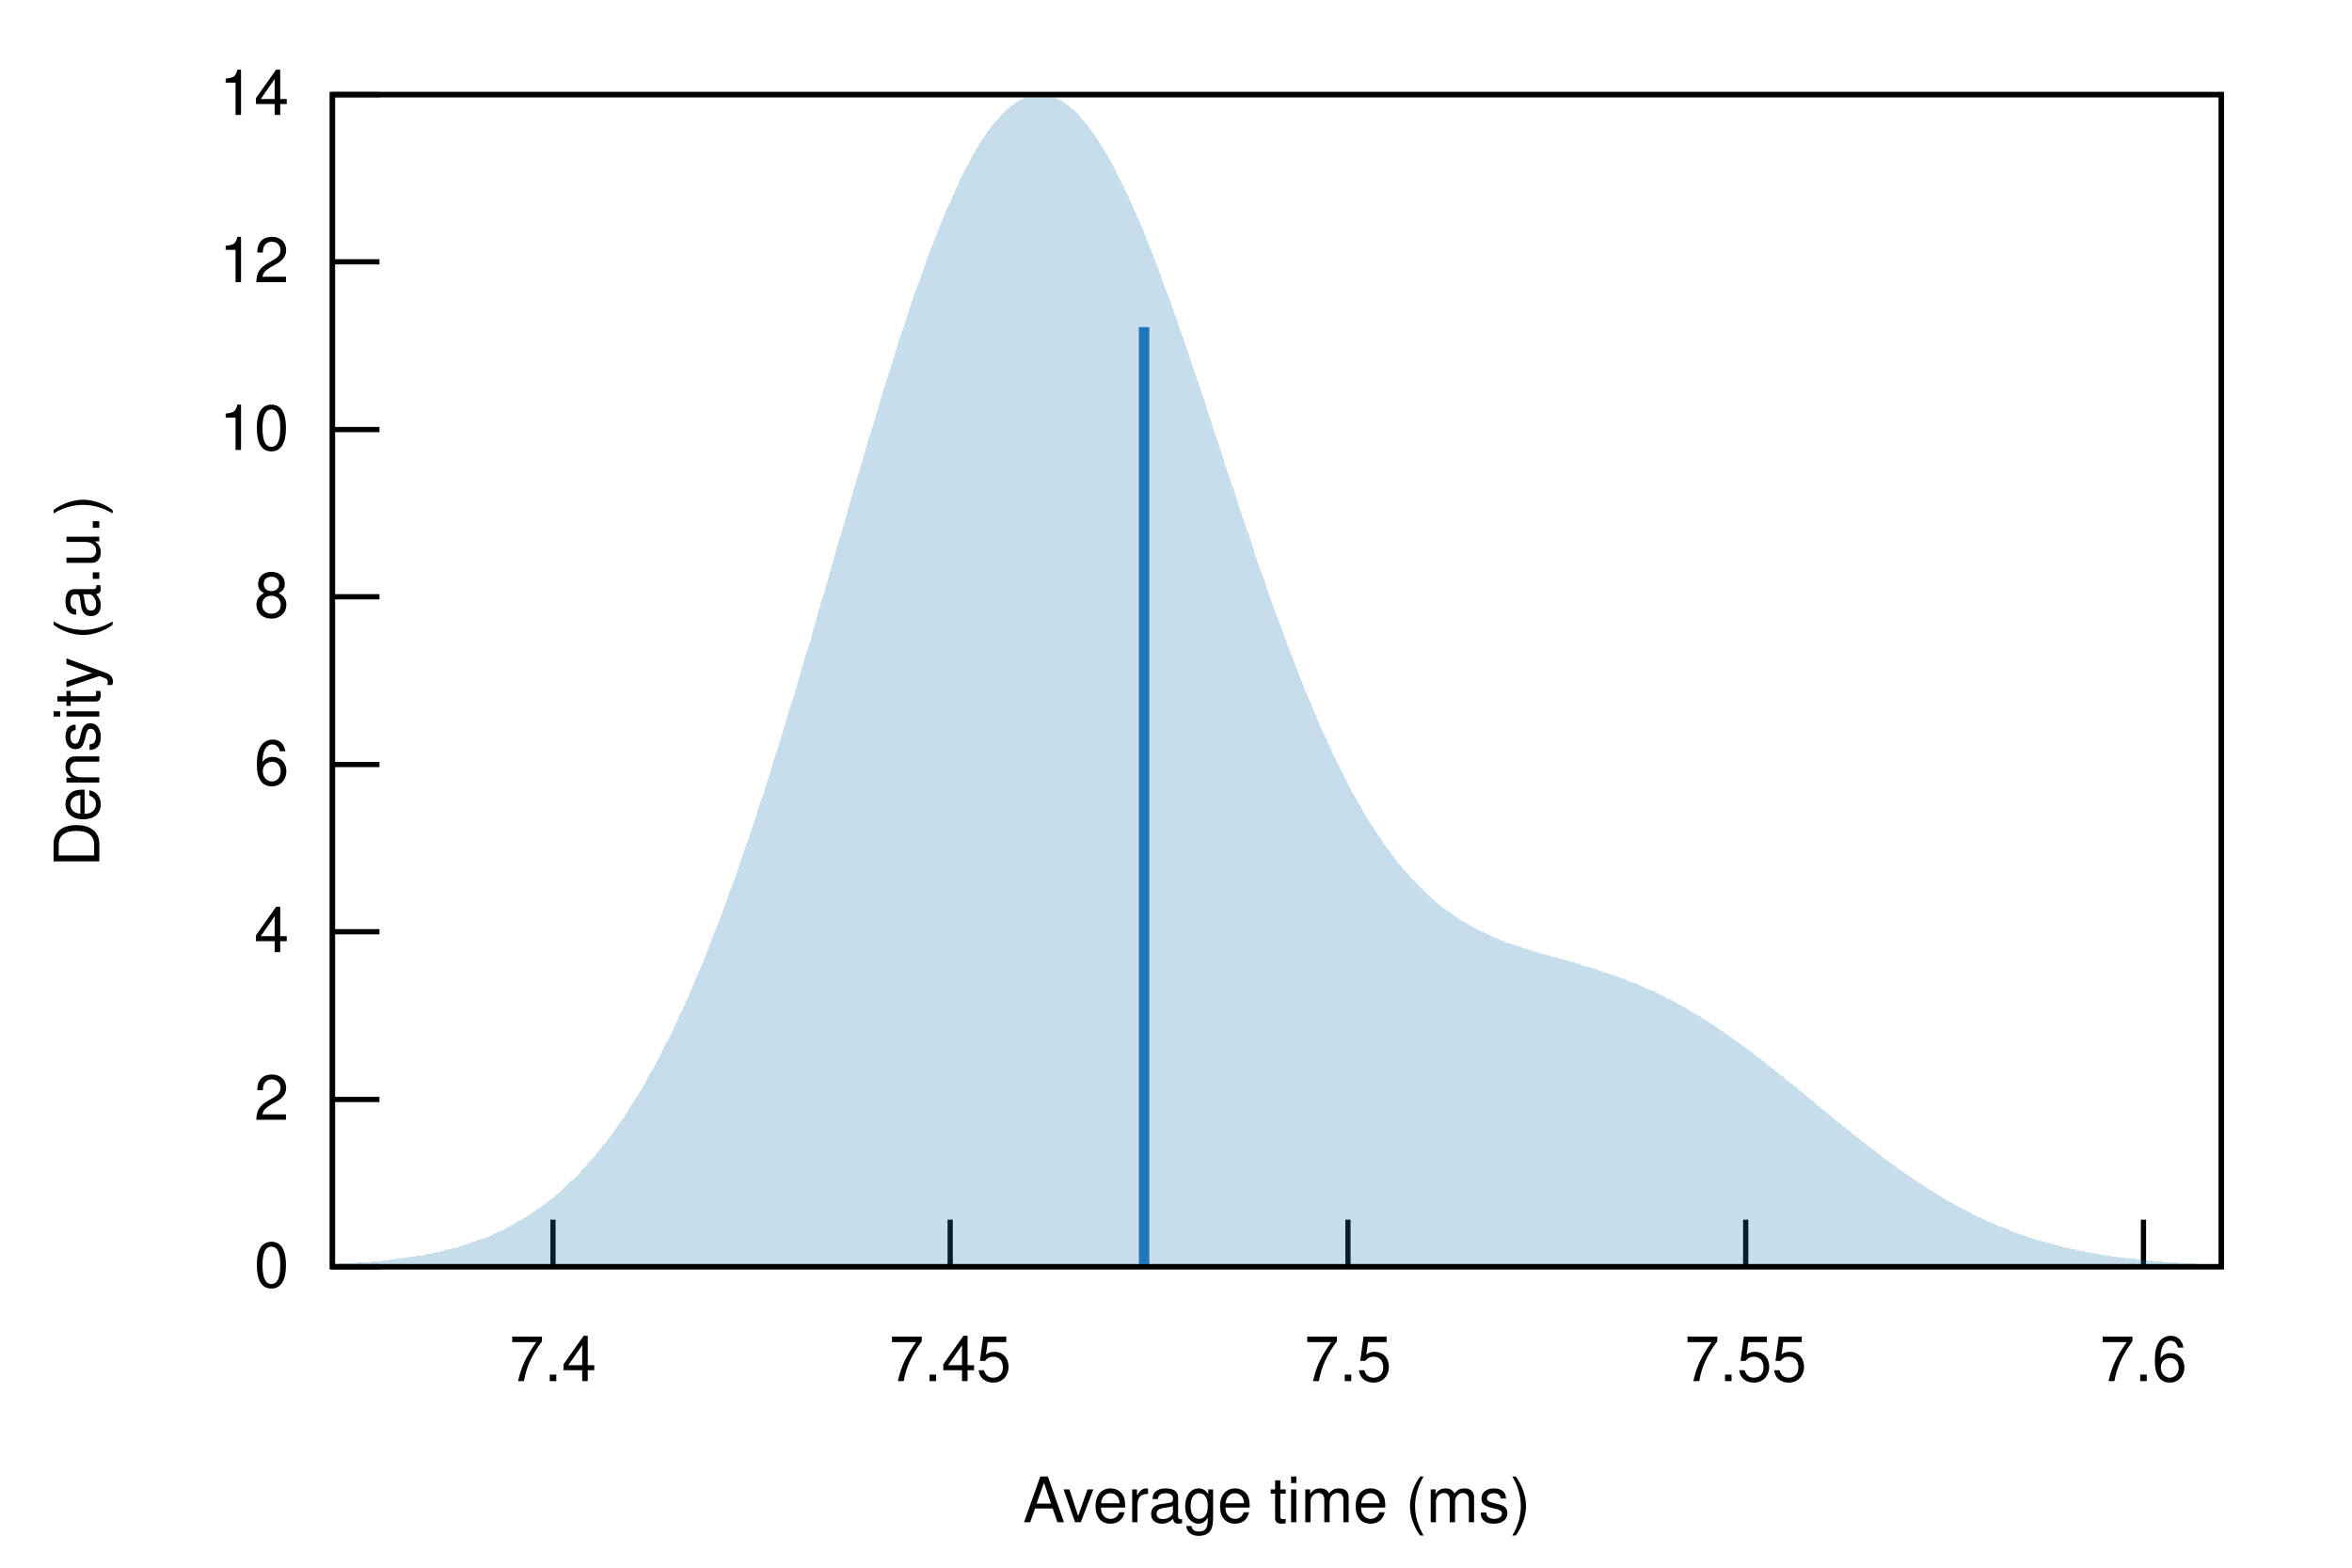
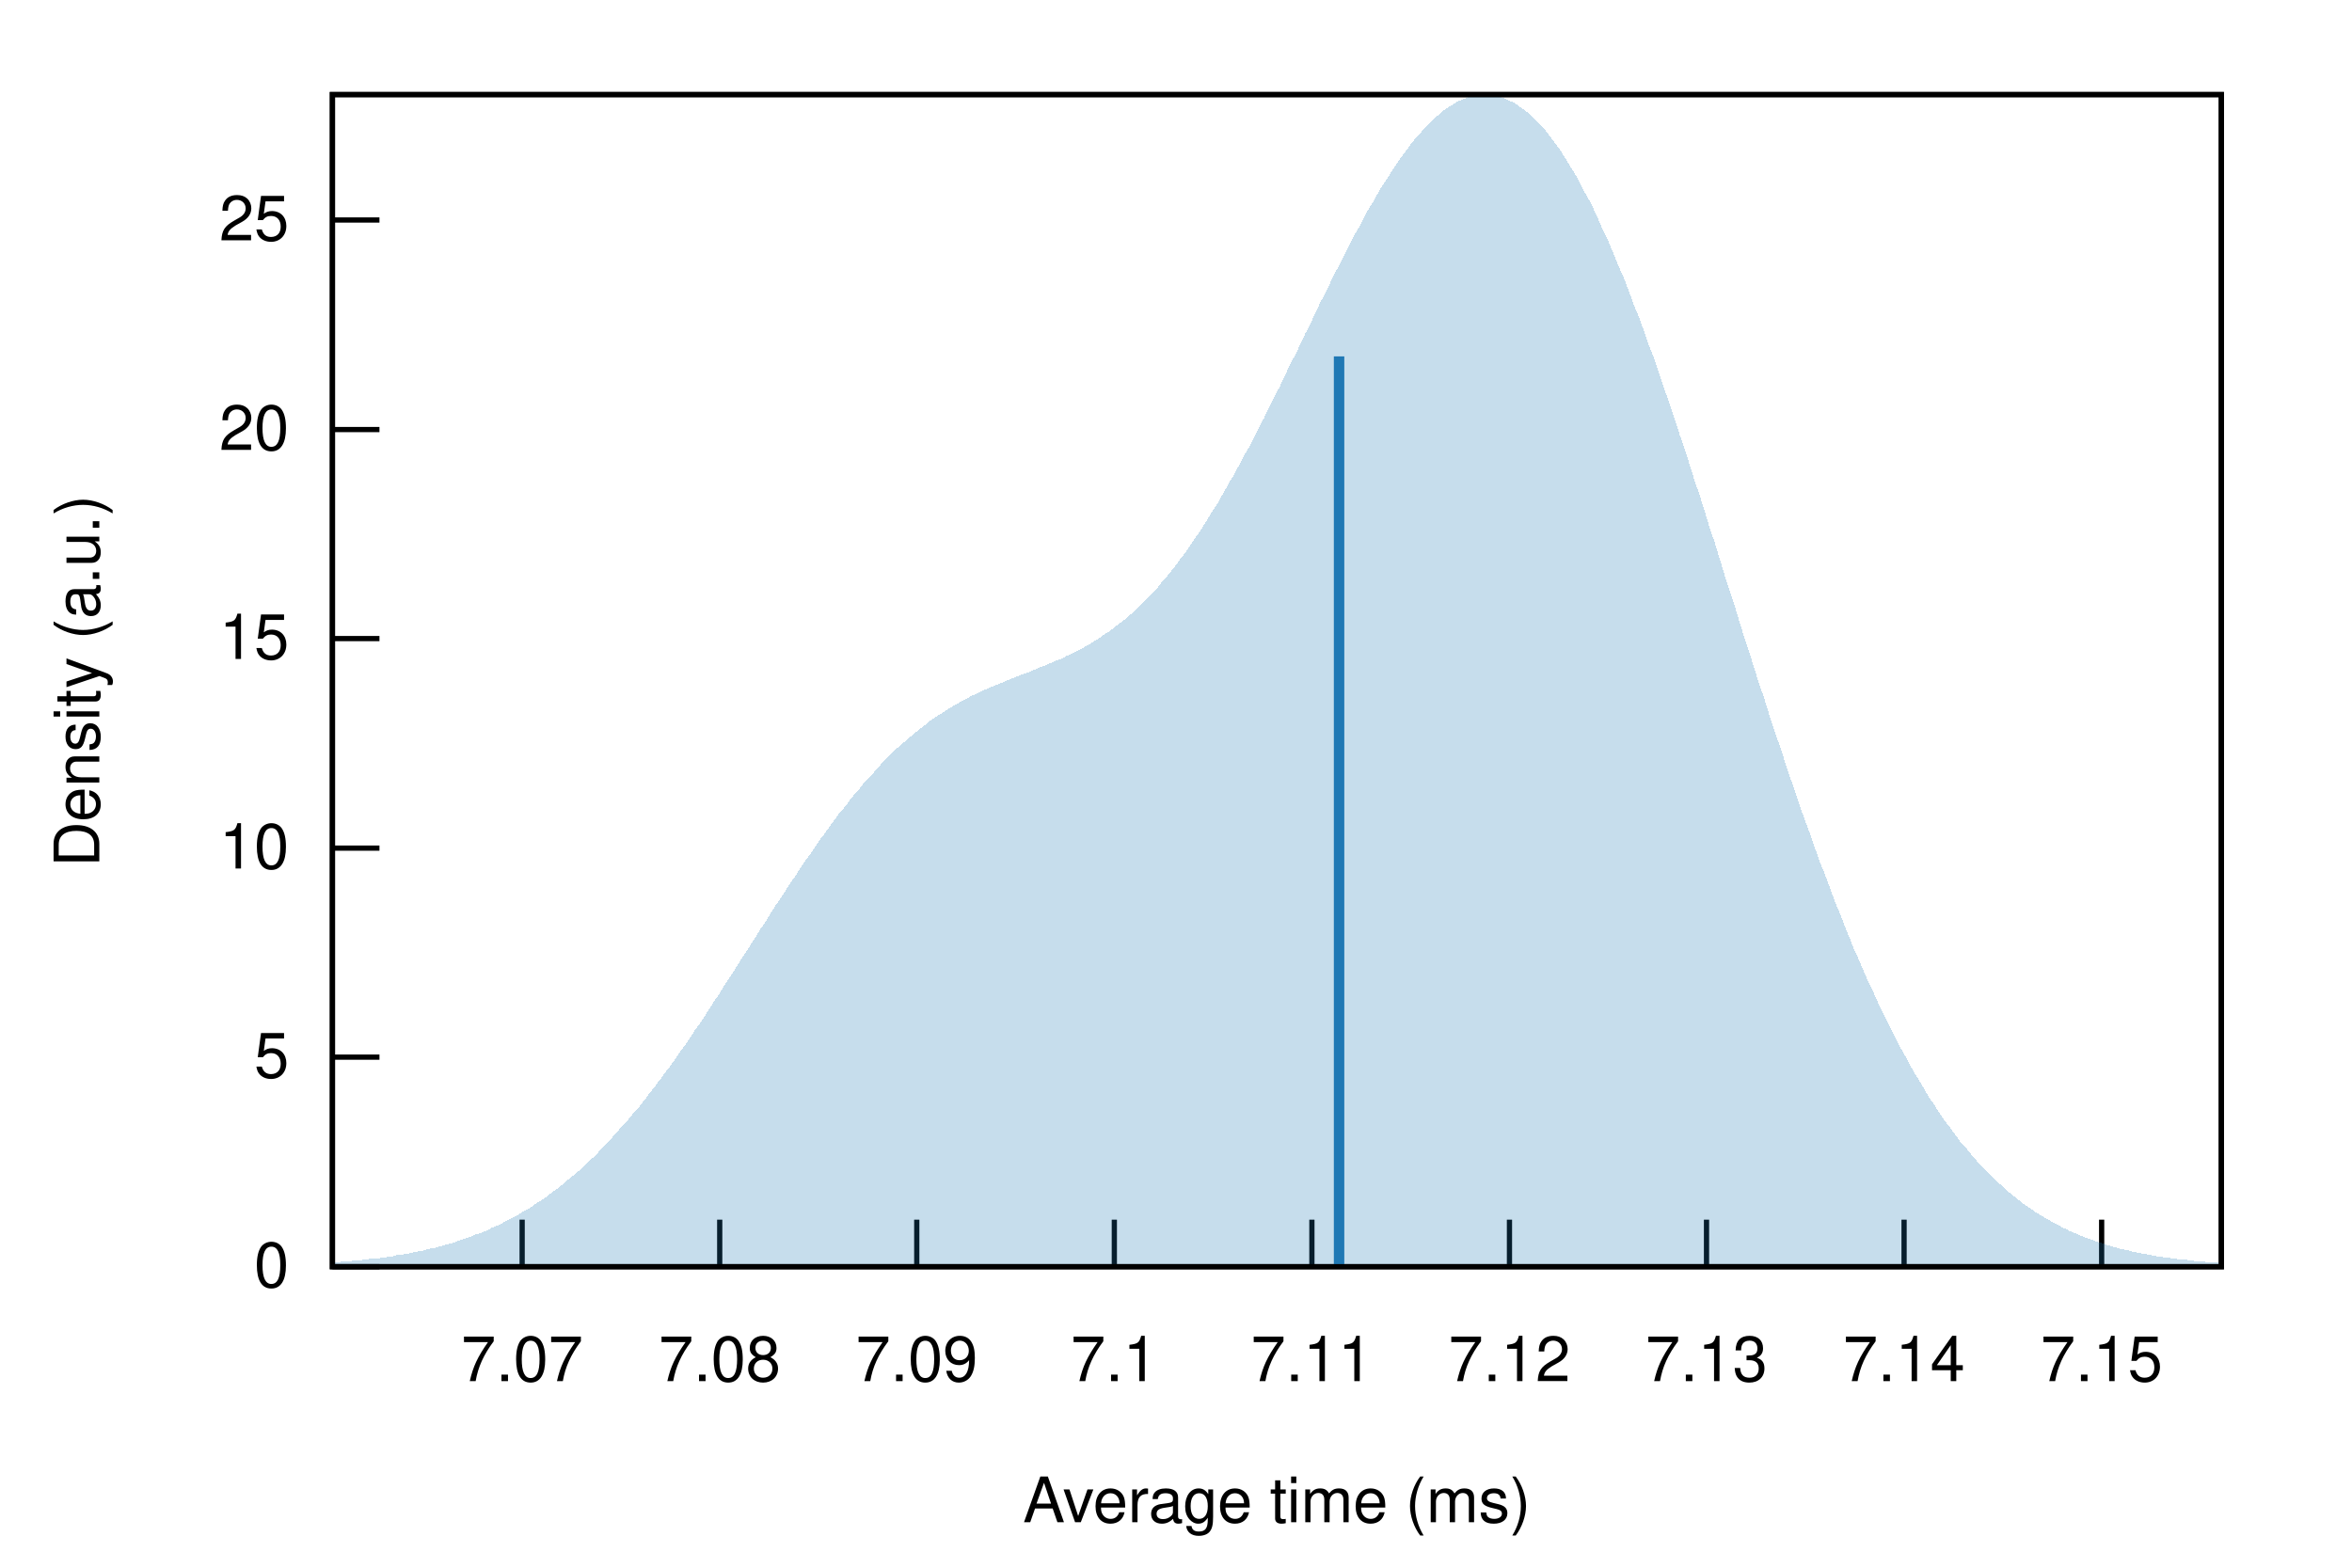
<svg xmlns="http://www.w3.org/2000/svg" xmlns:xlink="http://www.w3.org/1999/xlink" viewBox="0 0 450 300">
  <g id="gnuplot_canvas">
    <rect x="0" y="0" width="450" height="300" fill="none" />
    <defs>
      <circle id="gpDot" r="0.5" stroke-width="0.5" stroke="currentColor" />
      <path id="gpPt0" stroke-width="0.222" stroke="currentColor" d="M-1,0 h2 M0,-1 v2" />
      <path id="gpPt1" stroke-width="0.222" stroke="currentColor" d="M-1,-1 L1,1 M1,-1 L-1,1" />
      <path id="gpPt2" stroke-width="0.222" stroke="currentColor" d="M-1,0 L1,0 M0,-1 L0,1 M-1,-1 L1,1 M-1,1 L1,-1" />
      <rect id="gpPt3" stroke-width="0.222" stroke="currentColor" x="-1" y="-1" width="2" height="2" />
      <rect id="gpPt4" stroke-width="0.222" stroke="currentColor" fill="currentColor" x="-1" y="-1" width="2" height="2" />
      <circle id="gpPt5" stroke-width="0.222" stroke="currentColor" cx="0" cy="0" r="1" />
      <use xlink:href="#gpPt5" id="gpPt6" fill="currentColor" stroke="none" />
      <path id="gpPt7" stroke-width="0.222" stroke="currentColor" d="M0,-1.33 L-1.33,0.67 L1.33,0.67 z" />
      <use xlink:href="#gpPt7" id="gpPt8" fill="currentColor" stroke="none" />
      <use xlink:href="#gpPt7" id="gpPt9" stroke="currentColor" transform="rotate(180)" />
      <use xlink:href="#gpPt9" id="gpPt10" fill="currentColor" stroke="none" />
      <use xlink:href="#gpPt3" id="gpPt11" stroke="currentColor" transform="rotate(45)" />
      <use xlink:href="#gpPt11" id="gpPt12" fill="currentColor" stroke="none" />
      <path id="gpPt13" stroke-width="0.222" stroke="currentColor" d="M0,1.330 L1.265,0.411 L0.782,-1.067 L-0.782,-1.076 L-1.265,0.411 z" />
      <use xlink:href="#gpPt13" id="gpPt14" fill="currentColor" stroke="none" />
      <filter id="textbox" filterUnits="objectBoundingBox" x="0" y="0" height="1" width="1">
        <feFlood flood-color="white" flood-opacity="1" result="bgnd" />
        <feComposite in="SourceGraphic" in2="bgnd" operator="atop" />
      </filter>
      <filter id="greybox" filterUnits="objectBoundingBox" x="0" y="0" height="1" width="1">
        <feFlood flood-color="lightgrey" flood-opacity="1" result="grey" />
        <feComposite in="SourceGraphic" in2="grey" operator="atop" />
      </filter>
    </defs>
    <g fill="none" color="white" stroke="currentColor" stroke-width="1.00" stroke-linecap="butt" stroke-linejoin="miter">
</g>
    <g fill="none" color="black" stroke="currentColor" stroke-width="1.00" stroke-linecap="butt" stroke-linejoin="miter">
      <path stroke="black" d="M63.6,242.4 L72.6,242.4  " />
      <g transform="translate(55.3,246.3)" stroke="none" fill="black" font-family="Helvetica" font-size="12.00" text-anchor="end">
        <text>
          <tspan font-family="Helvetica"> 0</tspan>
        </text>
      </g>
    </g>
    <g fill="none" color="black" stroke="currentColor" stroke-width="1.00" stroke-linecap="butt" stroke-linejoin="miter">
-       <path stroke="black" d="M63.6,210.4 L72.6,210.4  " />
-       <g transform="translate(55.3,214.3)" stroke="none" fill="black" font-family="Helvetica" font-size="12.00" text-anchor="end">
+       <path stroke="black" d="M63.6,202.3 L72.6,202.3  " />
+       <g transform="translate(55.3,206.2)" stroke="none" fill="black" font-family="Helvetica" font-size="12.00" text-anchor="end">
        <text>
-           <tspan font-family="Helvetica"> 2</tspan>
+           <tspan font-family="Helvetica"> 5</tspan>
        </text>
      </g>
    </g>
    <g fill="none" color="black" stroke="currentColor" stroke-width="1.00" stroke-linecap="butt" stroke-linejoin="miter">
-       <path stroke="black" d="M63.6,178.3 L72.6,178.3  " />
-       <g transform="translate(55.3,182.2)" stroke="none" fill="black" font-family="Helvetica" font-size="12.00" text-anchor="end">
+       <path stroke="black" d="M63.6,162.3 L72.6,162.3  " />
+       <g transform="translate(55.3,166.2)" stroke="none" fill="black" font-family="Helvetica" font-size="12.00" text-anchor="end">
        <text>
-           <tspan font-family="Helvetica"> 4</tspan>
+           <tspan font-family="Helvetica"> 10</tspan>
        </text>
      </g>
    </g>
    <g fill="none" color="black" stroke="currentColor" stroke-width="1.00" stroke-linecap="butt" stroke-linejoin="miter">
-       <path stroke="black" d="M63.6,146.3 L72.6,146.3  " />
-       <g transform="translate(55.3,150.2)" stroke="none" fill="black" font-family="Helvetica" font-size="12.00" text-anchor="end">
+       <path stroke="black" d="M63.6,122.2 L72.6,122.2  " />
+       <g transform="translate(55.3,126.1)" stroke="none" fill="black" font-family="Helvetica" font-size="12.00" text-anchor="end">
        <text>
-           <tspan font-family="Helvetica"> 6</tspan>
-         </text>
-       </g>
-     </g>
-     <g fill="none" color="black" stroke="currentColor" stroke-width="1.00" stroke-linecap="butt" stroke-linejoin="miter">
-       <path stroke="black" d="M63.6,114.2 L72.6,114.2  " />
-       <g transform="translate(55.3,118.1)" stroke="none" fill="black" font-family="Helvetica" font-size="12.00" text-anchor="end">
-         <text>
-           <tspan font-family="Helvetica"> 8</tspan>
+           <tspan font-family="Helvetica"> 15</tspan>
        </text>
      </g>
    </g>
    <g fill="none" color="black" stroke="currentColor" stroke-width="1.00" stroke-linecap="butt" stroke-linejoin="miter">
      <path stroke="black" d="M63.6,82.2 L72.6,82.2  " />
      <g transform="translate(55.3,86.1)" stroke="none" fill="black" font-family="Helvetica" font-size="12.00" text-anchor="end">
        <text>
-           <tspan font-family="Helvetica"> 10</tspan>
+           <tspan font-family="Helvetica"> 20</tspan>
        </text>
      </g>
    </g>
    <g fill="none" color="black" stroke="currentColor" stroke-width="1.00" stroke-linecap="butt" stroke-linejoin="miter">
-       <path stroke="black" d="M63.6,50.1 L72.6,50.1  " />
-       <g transform="translate(55.3,54.0)" stroke="none" fill="black" font-family="Helvetica" font-size="12.00" text-anchor="end">
+       <path stroke="black" d="M63.6,42.1 L72.6,42.1  " />
+       <g transform="translate(55.3,46.0)" stroke="none" fill="black" font-family="Helvetica" font-size="12.00" text-anchor="end">
        <text>
-           <tspan font-family="Helvetica"> 12</tspan>
+           <tspan font-family="Helvetica"> 25</tspan>
        </text>
      </g>
    </g>
    <g fill="none" color="black" stroke="currentColor" stroke-width="1.00" stroke-linecap="butt" stroke-linejoin="miter">
-       <path stroke="black" d="M63.6,18.1 L72.6,18.1  " />
-       <g transform="translate(55.3,22.0)" stroke="none" fill="black" font-family="Helvetica" font-size="12.00" text-anchor="end">
+       <path stroke="black" d="M99.9,242.4 L99.9,233.4  " />
+       <g transform="translate(99.9,264.3)" stroke="none" fill="black" font-family="Helvetica" font-size="12.00" text-anchor="middle">
        <text>
-           <tspan font-family="Helvetica"> 14</tspan>
+           <tspan font-family="Helvetica"> 7.07</tspan>
        </text>
      </g>
    </g>
    <g fill="none" color="black" stroke="currentColor" stroke-width="1.00" stroke-linecap="butt" stroke-linejoin="miter">
-       <path stroke="black" d="M105.8,242.4 L105.8,233.4  " />
-       <g transform="translate(105.8,264.3)" stroke="none" fill="black" font-family="Helvetica" font-size="12.00" text-anchor="middle">
+       <path stroke="black" d="M137.7,242.4 L137.7,233.4  " />
+       <g transform="translate(137.7,264.3)" stroke="none" fill="black" font-family="Helvetica" font-size="12.00" text-anchor="middle">
        <text>
-           <tspan font-family="Helvetica"> 7.4</tspan>
+           <tspan font-family="Helvetica"> 7.08</tspan>
        </text>
      </g>
    </g>
    <g fill="none" color="black" stroke="currentColor" stroke-width="1.00" stroke-linecap="butt" stroke-linejoin="miter">
-       <path stroke="black" d="M181.8,242.4 L181.8,233.4  " />
-       <g transform="translate(181.8,264.3)" stroke="none" fill="black" font-family="Helvetica" font-size="12.00" text-anchor="middle">
+       <path stroke="black" d="M175.4,242.4 L175.4,233.4  " />
+       <g transform="translate(175.4,264.3)" stroke="none" fill="black" font-family="Helvetica" font-size="12.00" text-anchor="middle">
        <text>
-           <tspan font-family="Helvetica"> 7.45</tspan>
+           <tspan font-family="Helvetica"> 7.09</tspan>
        </text>
      </g>
    </g>
    <g fill="none" color="black" stroke="currentColor" stroke-width="1.00" stroke-linecap="butt" stroke-linejoin="miter">
-       <path stroke="black" d="M257.9,242.4 L257.9,233.4  " />
-       <g transform="translate(257.9,264.3)" stroke="none" fill="black" font-family="Helvetica" font-size="12.00" text-anchor="middle">
+       <path stroke="black" d="M213.2,242.4 L213.2,233.4  " />
+       <g transform="translate(213.2,264.3)" stroke="none" fill="black" font-family="Helvetica" font-size="12.00" text-anchor="middle">
        <text>
-           <tspan font-family="Helvetica"> 7.5</tspan>
+           <tspan font-family="Helvetica"> 7.1</tspan>
        </text>
      </g>
    </g>
    <g fill="none" color="black" stroke="currentColor" stroke-width="1.00" stroke-linecap="butt" stroke-linejoin="miter">
-       <path stroke="black" d="M334.0,242.4 L334.0,233.4  " />
-       <g transform="translate(334.0,264.3)" stroke="none" fill="black" font-family="Helvetica" font-size="12.00" text-anchor="middle">
+       <path stroke="black" d="M251.0,242.4 L251.0,233.4  " />
+       <g transform="translate(251.0,264.3)" stroke="none" fill="black" font-family="Helvetica" font-size="12.00" text-anchor="middle">
        <text>
-           <tspan font-family="Helvetica"> 7.55</tspan>
+           <tspan font-family="Helvetica"> 7.11</tspan>
        </text>
      </g>
    </g>
    <g fill="none" color="black" stroke="currentColor" stroke-width="1.00" stroke-linecap="butt" stroke-linejoin="miter">
-       <path stroke="black" d="M410.1,242.4 L410.1,233.4  " />
-       <g transform="translate(410.1,264.3)" stroke="none" fill="black" font-family="Helvetica" font-size="12.00" text-anchor="middle">
+       <path stroke="black" d="M288.8,242.4 L288.8,233.4  " />
+       <g transform="translate(288.8,264.3)" stroke="none" fill="black" font-family="Helvetica" font-size="12.00" text-anchor="middle">
        <text>
-           <tspan font-family="Helvetica"> 7.6</tspan>
+           <tspan font-family="Helvetica"> 7.12</tspan>
+         </text>
+       </g>
+     </g>
+     <g fill="none" color="black" stroke="currentColor" stroke-width="1.00" stroke-linecap="butt" stroke-linejoin="miter">
+       <path stroke="black" d="M326.5,242.4 L326.5,233.4  " />
+       <g transform="translate(326.5,264.3)" stroke="none" fill="black" font-family="Helvetica" font-size="12.00" text-anchor="middle">
+         <text>
+           <tspan font-family="Helvetica"> 7.13</tspan>
+         </text>
+       </g>
+     </g>
+     <g fill="none" color="black" stroke="currentColor" stroke-width="1.00" stroke-linecap="butt" stroke-linejoin="miter">
+       <path stroke="black" d="M364.3,242.4 L364.3,233.4  " />
+       <g transform="translate(364.3,264.3)" stroke="none" fill="black" font-family="Helvetica" font-size="12.00" text-anchor="middle">
+         <text>
+           <tspan font-family="Helvetica"> 7.14</tspan>
+         </text>
+       </g>
+     </g>
+     <g fill="none" color="black" stroke="currentColor" stroke-width="1.00" stroke-linecap="butt" stroke-linejoin="miter">
+       <path stroke="black" d="M402.1,242.4 L402.1,233.4  " />
+       <g transform="translate(402.1,264.3)" stroke="none" fill="black" font-family="Helvetica" font-size="12.00" text-anchor="middle">
+         <text>
+           <tspan font-family="Helvetica"> 7.15</tspan>
        </text>
      </g>
    </g>
    <g fill="none" color="black" stroke="currentColor" stroke-width="1.00" stroke-linecap="butt" stroke-linejoin="miter">
</g>
    <g fill="none" color="black" stroke="currentColor" stroke-width="1.00" stroke-linecap="butt" stroke-linejoin="miter">
      <path stroke="black" d="M63.6,18.1 L63.6,242.4 L425.0,242.4 L425.0,18.1 L63.6,18.1 Z  " />
    </g>
    <g fill="none" color="black" stroke="currentColor" stroke-width="1.00" stroke-linecap="butt" stroke-linejoin="miter">
      <g transform="translate(19.0,130.3) rotate(270)" stroke="none" fill="black" font-family="Helvetica" font-size="12.00" text-anchor="middle">
        <text>
          <tspan font-family="Helvetica">Density (a.u.)</tspan>
        </text>
      </g>
    </g>
    <g fill="none" color="black" stroke="currentColor" stroke-width="1.00" stroke-linecap="butt" stroke-linejoin="miter">
      <g transform="translate(244.3,291.3)" stroke="none" fill="black" font-family="Helvetica" font-size="12.00" text-anchor="middle">
        <text>
          <tspan font-family="Helvetica">Average time (ms)</tspan>
        </text>
      </g>
    </g>
    <g fill="none" color="black" stroke="currentColor" stroke-width="1.00" stroke-linecap="butt" stroke-linejoin="miter">
</g>
    <g id="gnuplot_plot_1">
      <g fill="none" color="black" stroke="currentColor" stroke-width="1.00" stroke-linecap="butt" stroke-linejoin="miter">
        <g stroke="none" shape-rendering="crispEdges">
-           <polygon fill="rgb( 31, 120, 180)" fill-opacity="0.25" points="63.6,241.9 64.3,241.9 65.0,241.8 65.8,241.8 66.5,241.8 67.2,241.7 67.9,241.7 68.7,241.6 69.4,241.6 70.1,241.5 70.8,241.5 71.6,241.4 72.3,241.3 73.0,241.3 73.7,241.2 74.5,241.1 75.2,241.0 75.9,240.9 76.6,240.8 77.4,240.7 78.1,240.6 78.8,240.5 79.5,240.4 80.3,240.3 81.0,240.2 81.7,240.0 82.4,239.9 83.2,239.7 83.9,239.6 84.6,239.4 85.3,239.2 86.1,239.0 86.8,238.9 87.5,238.7 88.2,238.4 88.9,238.2 89.7,238.0 90.4,237.7 91.1,237.5 91.8,237.2 92.6,237.0 93.3,236.7 94.0,236.4 94.7,236.0 95.5,235.7 96.2,235.4 96.9,235.0 97.6,234.6 98.4,234.2 99.1,233.8 99.8,233.4 100.5,233.0 101.3,232.5 102.0,232.0 102.7,231.5 103.4,231.0 104.2,230.5 104.9,229.9 105.6,229.4 106.3,228.8 107.1,228.1 107.8,227.5 108.5,226.8 109.2,226.1 110.0,225.4 110.7,224.7 111.4,223.9 112.1,223.1 112.8,222.3 113.6,221.5 114.3,220.6 115.0,219.7 115.7,218.8 116.5,217.9 117.2,216.9 117.9,215.9 118.6,214.8 119.4,213.8 120.1,212.7 120.8,211.5 121.5,210.4 122.3,209.2 123.0,208.0 123.7,206.7 124.4,205.4 125.2,204.1 125.9,202.7 126.6,201.4 127.3,199.9 128.1,198.5 128.8,197.0 129.5,195.5 130.2,193.9 131.0,192.3 131.7,190.7 132.4,189.1 133.1,187.4 133.9,185.6 134.6,183.9 135.3,182.1 136.0,180.3 136.7,178.4 137.5,176.5 138.2,174.6 138.9,172.7 139.6,170.7 140.4,168.7 141.1,166.6 141.8,164.6 142.5,162.4 143.3,160.3 144.0,158.2 144.7,156.0 145.4,153.8 146.2,151.5 146.9,149.3 147.6,147.0 148.3,144.7 149.1,142.3 149.8,140.0 150.5,137.6 151.2,135.2 152.0,132.8 152.7,130.4 153.4,128.0 154.1,125.5 154.9,123.1 155.6,120.6 156.3,118.1 157.0,115.6 157.8,113.1 158.5,110.6 159.2,108.1 159.9,105.6 160.6,103.1 161.4,100.6 162.1,98.1 162.8,95.6 163.5,93.1 164.3,90.6 165.0,88.2 165.7,85.7 166.4,83.3 167.2,80.9 167.9,78.5 168.6,76.1 169.3,73.7 170.1,71.4 170.8,69.1 171.5,66.8 172.2,64.5 173.0,62.3 173.7,60.1 174.4,58.0 175.1,55.9 175.9,53.8 176.6,51.8 177.3,49.8 178.0,47.8 178.8,46.0 179.5,44.1 180.2,42.3 180.9,40.6 181.7,38.9 182.4,37.3 183.1,35.7 183.8,34.2 184.5,32.7 185.3,31.3 186.0,30.0 186.7,28.7 187.4,27.5 188.2,26.4 188.9,25.3 189.6,24.4 190.3,23.4 191.1,22.6 191.8,21.8 192.5,21.1 193.2,20.5 194.0,19.9 194.7,19.4 195.4,19.0 196.1,18.7 196.9,18.4 197.6,18.2 198.3,18.1 199.0,18.1 199.8,18.1 200.5,18.3 201.2,18.5 201.9,18.7 202.7,19.1 203.4,19.5 204.1,20.0 204.8,20.6 205.6,21.2 206.3,21.9 207.0,22.7 207.7,23.6 208.4,24.5 209.2,25.5 209.9,26.6 210.6,27.7 211.3,28.9 212.1,30.1 212.8,31.4 213.5,32.8 214.2,34.2 215.0,35.7 215.7,37.2 216.4,38.8 217.1,40.4 217.9,42.1 218.6,43.8 219.3,45.6 220.0,47.4 220.8,49.3 221.5,51.2 222.2,53.1 222.9,55.1 223.7,57.1 224.4,59.1 225.1,61.1 225.8,63.2 226.6,65.3 227.3,67.4 228.0,69.5 228.7,71.7 229.5,73.9 230.2,76.0 230.9,78.2 231.6,80.4 232.3,82.6 233.1,84.8 233.8,87.0 234.5,89.2 235.2,91.4 236.0,93.6 236.7,95.8 237.4,98.0 238.1,100.1 238.9,102.3 239.6,104.4 240.3,106.6 241.0,108.7 241.8,110.8 242.5,112.8 243.2,114.9 243.9,116.9 244.7,118.9 245.4,120.9 246.1,122.8 246.8,124.7 247.6,126.6 248.3,128.5 249.0,130.3 249.7,132.1 250.5,133.9 251.2,135.6 251.9,137.3 252.6,139.0 253.4,140.6 254.1,142.2 254.8,143.8 255.5,145.3 256.3,146.8 257.0,148.2 257.7,149.6 258.4,151.0 259.1,152.3 259.9,153.6 260.6,154.9 261.3,156.1 262.0,157.3 262.8,158.4 263.5,159.6 264.2,160.6 264.9,161.7 265.7,162.7 266.4,163.7 267.1,164.6 267.8,165.5 268.6,166.4 269.3,167.2 270.0,168.0 270.7,168.8 271.5,169.6 272.2,170.3 272.9,171.0 273.6,171.6 274.4,172.3 275.1,172.9 275.8,173.5 276.5,174.0 277.3,174.5 278.0,175.1 278.7,175.5 279.4,176.0 280.2,176.5 280.9,176.9 281.6,177.3 282.3,177.7 283.0,178.1 283.8,178.4 284.5,178.7 285.2,179.1 285.9,179.4 286.7,179.7 287.4,180.0 288.1,180.3 288.8,180.5 289.6,180.8 290.3,181.0 291.0,181.3 291.7,181.5 292.5,181.7 293.2,182.0 293.9,182.2 294.6,182.4 295.4,182.6 296.1,182.8 296.8,183.0 297.5,183.2 298.3,183.4 299.0,183.6 299.7,183.8 300.4,184.0 301.2,184.2 301.9,184.4 302.6,184.7 303.3,184.9 304.1,185.1 304.8,185.3 305.5,185.5 306.2,185.8 306.9,186.0 307.7,186.3 308.4,186.5 309.1,186.8 309.8,187.0 310.6,187.3 311.3,187.6 312.0,187.9 312.7,188.1 313.5,188.4 314.2,188.8 314.9,189.1 315.6,189.4 316.4,189.7 317.1,190.1 317.8,190.4 318.5,190.8 319.3,191.2 320.0,191.5 320.7,191.9 321.4,192.3 322.2,192.7 322.9,193.1 323.6,193.6 324.3,194.0 325.1,194.4 325.8,194.9 326.5,195.3 327.2,195.8 328.0,196.3 328.7,196.8 329.4,197.3 330.1,197.8 330.8,198.3 331.6,198.8 332.3,199.3 333.0,199.8 333.7,200.3 334.5,200.9 335.2,201.4 335.9,202.0 336.6,202.5 337.4,203.1 338.1,203.7 338.8,204.2 339.5,204.8 340.3,205.4 341.0,206.0 341.7,206.6 342.4,207.1 343.2,207.7 343.9,208.3 344.6,208.9 345.3,209.5 346.1,210.1 346.8,210.7 347.5,211.3 348.2,211.9 349.0,212.5 349.7,213.1 350.4,213.7 351.1,214.3 351.9,214.9 352.6,215.5 353.3,216.0 354.0,216.6 354.7,217.2 355.5,217.8 356.2,218.4 356.9,218.9 357.6,219.5 358.4,220.0 359.1,220.6 359.8,221.1 360.5,221.7 361.3,222.2 362.0,222.8 362.7,223.3 363.4,223.8 364.2,224.3 364.9,224.8 365.6,225.3 366.3,225.8 367.1,226.3 367.8,226.8 368.5,227.2 369.2,227.7 370.0,228.1 370.7,228.6 371.4,229.0 372.1,229.5 372.9,229.9 373.6,230.3 374.3,230.7 375.0,231.1 375.8,231.5 376.5,231.8 377.2,232.2 377.9,232.6 378.6,232.9 379.4,233.3 380.1,233.6 380.8,233.9 381.5,234.2 382.3,234.6 383.0,234.9 383.7,235.1 384.4,235.4 385.2,235.7 385.9,236.0 386.6,236.2 387.3,236.5 388.1,236.7 388.8,237.0 389.5,237.2 390.2,237.4 391.0,237.6 391.7,237.8 392.4,238.0 393.1,238.2 393.9,238.4 394.6,238.6 395.3,238.8 396.0,238.9 396.8,239.1 397.5,239.2 398.2,239.4 398.9,239.5 399.7,239.7 400.4,239.8 401.1,239.9 401.8,240.1 402.5,240.2 403.3,240.3 404.0,240.4 404.7,240.5 405.4,240.6 406.2,240.7 406.9,240.8 407.6,240.9 408.3,240.9 409.1,241.0 409.8,241.1 410.5,241.2 411.2,241.2 412.0,241.3 412.7,241.4 413.4,241.4 414.1,241.5 414.9,241.5 415.6,241.6 416.3,241.6 417.0,241.7 417.8,241.7 418.5,241.8 419.2,241.8 419.9,241.8 420.7,241.9 421.4,241.9 422.1,241.9 422.8,242.0 423.6,242.0 424.3,242.0 425.0,242.0 425.0,242.4 424.3,242.4 423.6,242.4 422.8,242.4 422.1,242.4 421.4,242.4 420.7,242.4 419.9,242.4 419.2,242.4 418.5,242.4 417.8,242.4 417.0,242.4 416.3,242.4 415.6,242.4 414.9,242.4 414.1,242.4 413.4,242.4 412.7,242.4 412.0,242.4 411.2,242.4 410.5,242.4 409.8,242.4 409.1,242.4 408.3,242.4 407.6,242.4 406.9,242.4 406.2,242.4 405.4,242.4 404.7,242.4 404.0,242.4 403.3,242.4 402.5,242.4 401.8,242.4 401.1,242.4 400.4,242.4 399.7,242.4 398.9,242.4 398.2,242.4 397.5,242.4 396.8,242.4 396.0,242.4 395.3,242.4 394.6,242.4 393.9,242.4 393.1,242.4 392.4,242.4 391.7,242.4 391.0,242.4 390.2,242.4 389.5,242.4 388.8,242.4 388.1,242.4 387.3,242.4 386.6,242.4 385.9,242.4 385.2,242.4 384.4,242.4 383.7,242.4 383.0,242.4 382.3,242.4 381.5,242.4 380.8,242.4 380.1,242.4 379.4,242.4 378.6,242.4 377.9,242.4 377.2,242.4 376.5,242.4 375.8,242.4 375.0,242.4 374.3,242.4 373.6,242.4 372.9,242.4 372.1,242.4 371.4,242.4 370.7,242.4 370.0,242.4 369.2,242.4 368.5,242.4 367.8,242.4 367.1,242.4 366.3,242.4 365.6,242.4 364.9,242.4 364.2,242.4 363.4,242.4 362.7,242.4 362.0,242.4 361.3,242.4 360.5,242.4 359.8,242.4 359.1,242.4 358.4,242.4 357.6,242.4 356.9,242.4 356.2,242.4 355.5,242.4 354.7,242.4 354.0,242.4 353.3,242.4 352.6,242.4 351.9,242.4 351.1,242.4 350.4,242.4 349.7,242.4 349.0,242.4 348.2,242.4 347.5,242.4 346.8,242.4 346.1,242.4 345.3,242.4 344.6,242.4 343.9,242.4 343.2,242.4 342.4,242.4 341.7,242.4 341.0,242.4 340.3,242.4 339.5,242.4 338.8,242.4 338.1,242.4 337.4,242.4 336.6,242.4 335.9,242.4 335.2,242.4 334.5,242.4 333.7,242.4 333.0,242.4 332.3,242.4 331.6,242.4 330.8,242.4 330.1,242.4 329.4,242.4 328.7,242.4 328.0,242.4 327.2,242.4 326.5,242.4 325.8,242.4 325.1,242.4 324.3,242.4 323.6,242.4 322.9,242.4 322.2,242.4 321.4,242.4 320.7,242.4 320.0,242.4 319.3,242.4 318.5,242.4 317.8,242.4 317.1,242.4 316.4,242.4 315.6,242.4 314.9,242.4 314.2,242.4 313.5,242.4 312.7,242.4 312.0,242.4 311.3,242.4 310.6,242.4 309.8,242.4 309.1,242.4 308.4,242.4 307.7,242.4 306.9,242.4 306.2,242.4 305.5,242.4 304.8,242.4 304.1,242.4 303.3,242.4 302.6,242.4 301.9,242.4 301.2,242.4 300.4,242.4 299.7,242.4 299.0,242.4 298.3,242.4 297.5,242.4 296.8,242.4 296.1,242.4 295.4,242.4 294.6,242.4 293.9,242.4 293.2,242.4 292.5,242.4 291.7,242.4 291.0,242.4 290.3,242.4 289.6,242.4 288.8,242.4 288.1,242.4 287.4,242.4 286.7,242.4 285.9,242.4 285.2,242.4 284.5,242.4 283.8,242.4 283.0,242.4 282.3,242.4 281.6,242.4 280.9,242.4 280.2,242.4 279.4,242.4 278.7,242.4 278.0,242.4 277.3,242.4 276.5,242.4 275.8,242.4 275.1,242.4 274.4,242.4 273.6,242.4 272.9,242.4 272.2,242.4 271.5,242.4 270.7,242.4 270.0,242.4 269.3,242.4 268.6,242.4 267.8,242.4 267.1,242.4 266.4,242.4 265.7,242.4 264.9,242.4 264.2,242.4 263.5,242.4 262.8,242.4 262.0,242.4 261.3,242.4 260.6,242.4 259.9,242.4 259.1,242.4 258.4,242.4 257.7,242.4 257.0,242.4 256.3,242.4 255.5,242.4 254.8,242.4 254.1,242.4 253.4,242.4 252.6,242.4 251.9,242.4 251.2,242.4 250.5,242.4 249.7,242.4 249.0,242.4 248.3,242.4 247.6,242.4 246.8,242.4 246.1,242.4 245.4,242.4 244.7,242.4 243.9,242.4 243.2,242.4 242.5,242.4 241.8,242.4 241.0,242.4 240.3,242.4 239.6,242.4 238.9,242.4 238.1,242.4 237.4,242.4 236.7,242.4 236.0,242.4 235.2,242.4 234.5,242.4 233.8,242.4 233.1,242.4 232.3,242.4 231.6,242.4 230.9,242.4 230.2,242.4 229.5,242.4 228.7,242.4 228.0,242.4 227.3,242.4 226.6,242.4 225.8,242.4 225.1,242.4 224.4,242.4 223.7,242.4 222.9,242.4 222.2,242.4 221.5,242.4 220.8,242.4 220.0,242.4 219.3,242.4 218.6,242.4 217.9,242.4 217.1,242.4 216.4,242.4 215.7,242.4 215.0,242.4 214.2,242.4 213.5,242.4 212.8,242.4 212.1,242.4 211.3,242.4 210.6,242.4 209.9,242.4 209.2,242.4 208.4,242.4 207.7,242.4 207.0,242.4 206.3,242.4 205.6,242.4 204.8,242.4 204.1,242.4 203.4,242.4 202.7,242.4 201.9,242.4 201.2,242.4 200.5,242.4 199.8,242.4 199.0,242.4 198.3,242.4 197.6,242.4 196.9,242.4 196.1,242.4 195.4,242.4 194.7,242.4 194.0,242.4 193.2,242.4 192.5,242.4 191.8,242.4 191.1,242.4 190.3,242.4 189.6,242.4 188.9,242.4 188.2,242.4 187.4,242.4 186.7,242.4 186.0,242.4 185.3,242.4 184.5,242.4 183.8,242.4 183.1,242.4 182.4,242.4 181.7,242.4 180.9,242.4 180.2,242.4 179.5,242.4 178.8,242.4 178.0,242.4 177.3,242.4 176.6,242.4 175.9,242.4 175.1,242.4 174.4,242.4 173.7,242.4 173.0,242.4 172.2,242.4 171.5,242.4 170.8,242.4 170.1,242.4 169.3,242.4 168.6,242.4 167.9,242.4 167.2,242.4 166.4,242.4 165.7,242.4 165.0,242.4 164.3,242.4 163.5,242.4 162.8,242.4 162.1,242.4 161.4,242.4 160.6,242.4 159.9,242.4 159.2,242.4 158.5,242.4 157.8,242.4 157.0,242.4 156.3,242.4 155.6,242.4 154.9,242.4 154.1,242.4 153.4,242.4 152.7,242.4 152.0,242.4 151.2,242.4 150.5,242.4 149.8,242.4 149.1,242.4 148.3,242.4 147.6,242.4 146.9,242.4 146.2,242.4 145.4,242.4 144.7,242.4 144.0,242.4 143.3,242.4 142.5,242.4 141.8,242.4 141.1,242.4 140.4,242.4 139.6,242.4 138.9,242.4 138.2,242.4 137.5,242.4 136.7,242.4 136.0,242.4 135.3,242.4 134.6,242.4 133.9,242.4 133.1,242.4 132.4,242.4 131.7,242.4 131.0,242.4 130.2,242.4 129.5,242.4 128.8,242.4 128.1,242.4 127.3,242.4 126.6,242.4 125.9,242.4 125.2,242.4 124.4,242.4 123.7,242.4 123.0,242.4 122.3,242.4 121.5,242.4 120.8,242.4 120.1,242.4 119.4,242.4 118.6,242.4 117.9,242.4 117.2,242.4 116.5,242.4 115.7,242.4 115.0,242.4 114.3,242.4 113.6,242.4 112.8,242.4 112.1,242.4 111.4,242.4 110.7,242.4 110.0,242.4 109.2,242.4 108.5,242.4 107.8,242.4 107.1,242.4 106.3,242.4 105.6,242.4 104.9,242.4 104.2,242.4 103.4,242.4 102.7,242.4 102.0,242.4 101.3,242.4 100.5,242.4 99.8,242.4 99.1,242.4 98.4,242.4 97.6,242.4 96.9,242.4 96.2,242.4 95.5,242.4 94.7,242.4 94.0,242.4 93.3,242.4 92.6,242.4 91.8,242.4 91.1,242.4 90.4,242.4 89.7,242.4 88.9,242.4 88.2,242.4 87.5,242.4 86.8,242.4 86.1,242.4 85.3,242.4 84.6,242.4 83.9,242.4 83.2,242.4 82.4,242.4 81.7,242.4 81.0,242.4 80.3,242.4 79.5,242.4 78.8,242.4 78.1,242.4 77.4,242.4 76.6,242.4 75.9,242.4 75.2,242.4 74.5,242.4 73.7,242.4 73.0,242.4 72.3,242.4 71.6,242.4 70.8,242.4 70.1,242.4 69.4,242.4 68.7,242.4 67.9,242.4 67.2,242.4 66.5,242.4 65.8,242.4 65.0,242.4 64.3,242.4 63.6,242.4 " />
+           <polygon fill="rgb( 31, 120, 180)" fill-opacity="0.25" points="63.6,241.6 64.3,241.5 65.0,241.5 65.8,241.4 66.5,241.4 67.2,241.3 67.9,241.2 68.7,241.2 69.4,241.1 70.1,241.0 70.8,240.9 71.6,240.8 72.3,240.8 73.0,240.7 73.7,240.6 74.5,240.5 75.2,240.4 75.9,240.2 76.6,240.1 77.4,240.0 78.1,239.9 78.8,239.7 79.5,239.6 80.3,239.4 81.0,239.3 81.7,239.1 82.4,238.9 83.2,238.8 83.9,238.6 84.6,238.4 85.3,238.2 86.1,238.0 86.8,237.8 87.5,237.5 88.2,237.3 88.9,237.0 89.7,236.8 90.4,236.5 91.1,236.2 91.8,236.0 92.6,235.7 93.3,235.4 94.0,235.0 94.7,234.7 95.5,234.4 96.2,234.0 96.9,233.6 97.6,233.3 98.4,232.9 99.1,232.5 99.8,232.0 100.5,231.6 101.3,231.2 102.0,230.7 102.7,230.2 103.4,229.8 104.2,229.3 104.9,228.7 105.6,228.2 106.3,227.7 107.1,227.1 107.8,226.5 108.5,225.9 109.2,225.3 110.0,224.7 110.7,224.1 111.4,223.4 112.1,222.8 112.8,222.1 113.6,221.4 114.3,220.7 115.0,219.9 115.7,219.2 116.5,218.4 117.2,217.6 117.9,216.8 118.6,216.0 119.4,215.2 120.1,214.4 120.8,213.5 121.5,212.6 122.3,211.8 123.0,210.9 123.7,210.0 124.4,209.0 125.2,208.1 125.9,207.1 126.6,206.2 127.3,205.2 128.1,204.2 128.8,203.2 129.5,202.2 130.2,201.1 131.0,200.1 131.7,199.1 132.4,198.0 133.1,196.9 133.9,195.9 134.6,194.8 135.3,193.7 136.0,192.6 136.7,191.5 137.5,190.4 138.2,189.2 138.9,188.1 139.6,187.0 140.4,185.9 141.1,184.7 141.8,183.6 142.5,182.5 143.3,181.3 144.0,180.2 144.7,179.1 145.4,177.9 146.2,176.8 146.9,175.7 147.6,174.5 148.3,173.4 149.1,172.3 149.8,171.2 150.5,170.1 151.2,169.0 152.0,167.9 152.7,166.8 153.4,165.7 154.1,164.7 154.9,163.6 155.6,162.6 156.3,161.5 157.0,160.5 157.8,159.5 158.5,158.5 159.2,157.5 159.9,156.6 160.6,155.6 161.4,154.7 162.1,153.8 162.8,152.8 163.5,152.0 164.3,151.1 165.0,150.2 165.7,149.4 166.4,148.6 167.2,147.8 167.9,147.0 168.6,146.2 169.3,145.5 170.1,144.7 170.8,144.0 171.5,143.3 172.2,142.7 173.0,142.0 173.7,141.4 174.4,140.8 175.1,140.2 175.9,139.6 176.6,139.0 177.3,138.5 178.0,137.9 178.8,137.4 179.5,136.9 180.2,136.5 180.9,136.0 181.7,135.5 182.4,135.1 183.1,134.7 183.8,134.3 184.5,133.9 185.3,133.5 186.0,133.1 186.7,132.8 187.4,132.5 188.2,132.1 188.9,131.8 189.6,131.5 190.3,131.2 191.1,130.9 191.8,130.6 192.5,130.3 193.2,130.0 194.0,129.7 194.7,129.4 195.4,129.1 196.1,128.9 196.9,128.6 197.6,128.3 198.3,128.0 199.0,127.7 199.8,127.4 200.5,127.1 201.2,126.8 201.9,126.5 202.7,126.2 203.4,125.9 204.1,125.5 204.8,125.2 205.6,124.8 206.3,124.5 207.0,124.1 207.7,123.7 208.4,123.3 209.2,122.8 209.9,122.4 210.6,121.9 211.3,121.4 212.1,120.9 212.8,120.4 213.5,119.8 214.2,119.3 215.0,118.7 215.7,118.1 216.4,117.5 217.1,116.8 217.9,116.1 218.6,115.4 219.3,114.7 220.0,113.9 220.8,113.2 221.5,112.4 222.2,111.5 222.9,110.7 223.7,109.8 224.4,108.9 225.1,108.0 225.8,107.0 226.6,106.0 227.3,105.0 228.0,104.0 228.7,102.9 229.5,101.8 230.2,100.7 230.9,99.6 231.6,98.4 232.3,97.3 233.1,96.1 233.8,94.8 234.5,93.6 235.2,92.3 236.0,91.0 236.7,89.7 237.4,88.4 238.1,87.0 238.9,85.7 239.6,84.3 240.3,82.9 241.0,81.5 241.8,80.1 242.5,78.6 243.2,77.2 243.9,75.7 244.7,74.3 245.4,72.8 246.1,71.3 246.8,69.8 247.6,68.3 248.3,66.9 249.0,65.4 249.7,63.9 250.5,62.4 251.2,60.9 251.9,59.4 252.6,57.9 253.4,56.4 254.1,55.0 254.8,53.5 255.5,52.1 256.3,50.6 257.0,49.2 257.7,47.8 258.4,46.4 259.1,45.0 259.9,43.7 260.6,42.3 261.3,41.0 262.0,39.7 262.8,38.5 263.5,37.2 264.2,36.0 264.9,34.9 265.7,33.7 266.4,32.6 267.1,31.5 267.8,30.5 268.6,29.4 269.3,28.5 270.0,27.5 270.7,26.6 271.5,25.8 272.2,24.9 272.9,24.2 273.6,23.4 274.4,22.7 275.1,22.1 275.8,21.5 276.5,20.9 277.3,20.4 278.0,20.0 278.7,19.5 279.4,19.2 280.2,18.9 280.9,18.6 281.6,18.4 282.3,18.3 283.0,18.2 283.8,18.1 284.5,18.1 285.2,18.2 285.9,18.3 286.7,18.4 287.4,18.7 288.1,18.9 288.8,19.3 289.6,19.6 290.3,20.1 291.0,20.6 291.7,21.1 292.5,21.7 293.2,22.4 293.9,23.1 294.6,23.8 295.4,24.6 296.1,25.5 296.8,26.4 297.5,27.4 298.3,28.4 299.0,29.5 299.7,30.6 300.4,31.8 301.2,33.0 301.9,34.3 302.6,35.6 303.3,37.0 304.1,38.4 304.8,39.8 305.5,41.3 306.2,42.9 306.9,44.5 307.7,46.1 308.4,47.8 309.1,49.5 309.8,51.2 310.6,53.0 311.3,54.8 312.0,56.7 312.7,58.6 313.5,60.5 314.2,62.4 314.9,64.4 315.6,66.4 316.4,68.4 317.1,70.5 317.8,72.6 318.5,74.7 319.3,76.8 320.0,79.0 320.7,81.1 321.4,83.3 322.2,85.5 322.9,87.7 323.6,90.0 324.3,92.2 325.1,94.5 325.8,96.7 326.5,99.0 327.2,101.3 328.0,103.6 328.7,105.9 329.4,108.2 330.1,110.5 330.8,112.7 331.6,115.0 332.3,117.3 333.0,119.6 333.7,121.9 334.5,124.2 335.2,126.5 335.9,128.7 336.6,131.0 337.4,133.2 338.1,135.5 338.8,137.7 339.5,139.9 340.3,142.1 341.0,144.2 341.7,146.4 342.4,148.5 343.2,150.7 343.9,152.8 344.6,154.9 345.3,156.9 346.1,159.0 346.8,161.0 347.5,163.0 348.2,165.0 349.0,166.9 349.7,168.8 350.4,170.7 351.1,172.6 351.9,174.5 352.6,176.3 353.3,178.1 354.0,179.8 354.7,181.6 355.5,183.3 356.2,185.0 356.9,186.6 357.6,188.2 358.4,189.8 359.1,191.4 359.8,192.9 360.5,194.4 361.3,195.9 362.0,197.4 362.7,198.8 363.4,200.2 364.2,201.5 364.9,202.8 365.6,204.1 366.3,205.4 367.1,206.6 367.8,207.8 368.5,209.0 369.2,210.2 370.0,211.3 370.7,212.4 371.4,213.5 372.1,214.5 372.9,215.5 373.6,216.5 374.3,217.4 375.0,218.4 375.8,219.3 376.5,220.1 377.2,221.0 377.9,221.8 378.6,222.6 379.4,223.4 380.1,224.1 380.8,224.9 381.5,225.6 382.3,226.3 383.0,226.9 383.7,227.6 384.4,228.2 385.2,228.8 385.9,229.4 386.6,229.9 387.3,230.5 388.1,231.0 388.8,231.5 389.5,232.0 390.2,232.4 391.0,232.9 391.7,233.3 392.4,233.7 393.1,234.1 393.9,234.5 394.6,234.9 395.3,235.2 396.0,235.6 396.8,235.9 397.5,236.2 398.2,236.5 398.9,236.8 399.7,237.1 400.4,237.3 401.1,237.6 401.8,237.8 402.5,238.0 403.3,238.3 404.0,238.5 404.7,238.7 405.4,238.9 406.2,239.1 406.9,239.2 407.6,239.4 408.3,239.6 409.1,239.7 409.8,239.9 410.5,240.0 411.2,240.1 412.0,240.3 412.7,240.4 413.4,240.5 414.1,240.6 414.9,240.7 415.6,240.8 416.3,240.9 417.0,241.0 417.8,241.1 418.5,241.1 419.2,241.2 419.9,241.3 420.7,241.3 421.4,241.4 422.1,241.5 422.8,241.5 423.6,241.6 424.3,241.6 425.0,241.7 425.0,242.4 424.3,242.4 423.6,242.4 422.8,242.4 422.1,242.4 421.4,242.4 420.7,242.4 419.9,242.4 419.2,242.4 418.5,242.4 417.8,242.4 417.0,242.4 416.3,242.4 415.6,242.4 414.9,242.4 414.1,242.4 413.4,242.4 412.7,242.4 412.0,242.4 411.2,242.4 410.5,242.4 409.8,242.4 409.1,242.4 408.3,242.4 407.6,242.4 406.9,242.4 406.2,242.4 405.4,242.4 404.7,242.4 404.0,242.4 403.3,242.4 402.5,242.4 401.8,242.4 401.1,242.4 400.4,242.4 399.7,242.4 398.9,242.4 398.2,242.4 397.5,242.4 396.8,242.4 396.0,242.4 395.3,242.4 394.6,242.4 393.9,242.4 393.1,242.4 392.4,242.4 391.7,242.4 391.0,242.4 390.2,242.4 389.5,242.4 388.8,242.4 388.1,242.4 387.3,242.4 386.6,242.4 385.9,242.4 385.2,242.4 384.4,242.4 383.7,242.4 383.0,242.4 382.3,242.4 381.5,242.4 380.8,242.4 380.1,242.4 379.4,242.4 378.6,242.4 377.9,242.4 377.2,242.4 376.5,242.4 375.8,242.4 375.0,242.4 374.3,242.4 373.6,242.4 372.9,242.4 372.1,242.4 371.4,242.4 370.7,242.4 370.0,242.4 369.2,242.4 368.5,242.4 367.8,242.4 367.1,242.4 366.3,242.4 365.6,242.4 364.9,242.4 364.2,242.4 363.4,242.4 362.7,242.4 362.0,242.4 361.3,242.4 360.5,242.4 359.8,242.4 359.1,242.4 358.4,242.4 357.6,242.4 356.9,242.4 356.2,242.4 355.5,242.4 354.7,242.4 354.0,242.4 353.3,242.4 352.6,242.4 351.9,242.4 351.1,242.4 350.4,242.4 349.7,242.4 349.0,242.4 348.2,242.4 347.5,242.4 346.8,242.4 346.1,242.4 345.3,242.4 344.6,242.4 343.9,242.4 343.2,242.4 342.4,242.4 341.7,242.4 341.0,242.4 340.3,242.4 339.5,242.4 338.8,242.4 338.1,242.4 337.4,242.4 336.6,242.4 335.9,242.4 335.2,242.4 334.5,242.4 333.7,242.4 333.0,242.4 332.3,242.4 331.6,242.4 330.8,242.4 330.1,242.4 329.4,242.4 328.7,242.4 328.0,242.4 327.2,242.4 326.5,242.4 325.8,242.4 325.1,242.4 324.3,242.4 323.6,242.4 322.9,242.4 322.2,242.4 321.4,242.4 320.7,242.4 320.0,242.4 319.3,242.4 318.5,242.4 317.8,242.4 317.1,242.4 316.4,242.4 315.6,242.4 314.9,242.4 314.2,242.4 313.5,242.4 312.7,242.4 312.0,242.4 311.3,242.4 310.6,242.4 309.8,242.4 309.1,242.4 308.4,242.4 307.7,242.4 306.9,242.4 306.2,242.4 305.5,242.4 304.8,242.4 304.1,242.4 303.3,242.4 302.6,242.4 301.9,242.4 301.2,242.4 300.4,242.4 299.7,242.4 299.0,242.4 298.3,242.4 297.5,242.4 296.8,242.4 296.1,242.4 295.4,242.4 294.6,242.4 293.9,242.4 293.2,242.4 292.5,242.4 291.7,242.4 291.0,242.4 290.3,242.4 289.6,242.4 288.8,242.4 288.1,242.4 287.4,242.4 286.7,242.4 285.9,242.4 285.2,242.4 284.5,242.4 283.8,242.4 283.0,242.4 282.3,242.4 281.6,242.4 280.9,242.4 280.2,242.4 279.4,242.4 278.7,242.4 278.0,242.4 277.3,242.4 276.5,242.4 275.8,242.4 275.1,242.4 274.4,242.4 273.6,242.4 272.9,242.4 272.2,242.4 271.5,242.4 270.7,242.4 270.0,242.4 269.3,242.4 268.6,242.4 267.8,242.4 267.1,242.4 266.4,242.4 265.7,242.4 264.9,242.4 264.2,242.4 263.5,242.4 262.8,242.4 262.0,242.4 261.3,242.4 260.6,242.4 259.9,242.4 259.1,242.4 258.4,242.4 257.7,242.4 257.0,242.4 256.3,242.4 255.5,242.4 254.8,242.4 254.1,242.4 253.4,242.4 252.6,242.4 251.9,242.4 251.2,242.4 250.5,242.4 249.7,242.4 249.0,242.4 248.3,242.4 247.6,242.4 246.8,242.4 246.1,242.4 245.4,242.4 244.7,242.4 243.9,242.4 243.2,242.4 242.5,242.4 241.8,242.4 241.0,242.4 240.3,242.4 239.6,242.4 238.9,242.4 238.1,242.4 237.4,242.4 236.7,242.4 236.0,242.4 235.2,242.4 234.5,242.4 233.8,242.4 233.1,242.4 232.3,242.4 231.6,242.4 230.9,242.4 230.2,242.4 229.5,242.4 228.7,242.4 228.0,242.4 227.3,242.4 226.6,242.4 225.8,242.4 225.1,242.4 224.4,242.4 223.7,242.4 222.9,242.4 222.2,242.4 221.5,242.4 220.8,242.4 220.0,242.4 219.3,242.4 218.6,242.4 217.9,242.4 217.1,242.4 216.4,242.4 215.7,242.4 215.0,242.4 214.2,242.4 213.5,242.4 212.8,242.4 212.1,242.4 211.3,242.4 210.6,242.4 209.9,242.4 209.2,242.4 208.4,242.4 207.7,242.4 207.0,242.4 206.3,242.4 205.6,242.4 204.8,242.4 204.1,242.4 203.4,242.4 202.7,242.4 201.9,242.4 201.2,242.4 200.5,242.4 199.8,242.4 199.0,242.4 198.3,242.4 197.6,242.4 196.9,242.4 196.1,242.4 195.4,242.4 194.7,242.4 194.0,242.4 193.2,242.4 192.5,242.4 191.8,242.4 191.1,242.4 190.3,242.4 189.6,242.4 188.9,242.4 188.2,242.4 187.4,242.4 186.7,242.4 186.0,242.4 185.3,242.4 184.5,242.4 183.8,242.4 183.1,242.4 182.4,242.4 181.7,242.4 180.9,242.4 180.2,242.4 179.5,242.4 178.8,242.4 178.0,242.4 177.3,242.4 176.6,242.4 175.9,242.4 175.1,242.4 174.4,242.4 173.7,242.4 173.0,242.4 172.2,242.4 171.5,242.4 170.8,242.4 170.1,242.4 169.3,242.4 168.6,242.4 167.9,242.4 167.2,242.4 166.4,242.4 165.7,242.4 165.0,242.4 164.3,242.4 163.5,242.4 162.8,242.4 162.1,242.4 161.4,242.4 160.6,242.4 159.9,242.4 159.2,242.4 158.5,242.4 157.8,242.4 157.0,242.4 156.3,242.4 155.6,242.4 154.9,242.4 154.1,242.4 153.4,242.4 152.7,242.4 152.0,242.4 151.2,242.4 150.5,242.4 149.8,242.4 149.1,242.4 148.3,242.4 147.6,242.4 146.9,242.4 146.2,242.4 145.4,242.4 144.7,242.4 144.0,242.4 143.3,242.4 142.5,242.4 141.8,242.4 141.1,242.4 140.4,242.4 139.6,242.4 138.9,242.4 138.2,242.4 137.5,242.4 136.7,242.4 136.0,242.4 135.3,242.4 134.6,242.4 133.9,242.4 133.1,242.4 132.4,242.4 131.7,242.4 131.0,242.4 130.2,242.4 129.5,242.4 128.8,242.4 128.1,242.4 127.3,242.4 126.6,242.4 125.9,242.4 125.2,242.4 124.4,242.4 123.7,242.4 123.0,242.4 122.3,242.4 121.5,242.4 120.8,242.4 120.1,242.4 119.4,242.4 118.6,242.4 117.9,242.4 117.2,242.4 116.5,242.4 115.7,242.4 115.0,242.4 114.3,242.4 113.6,242.4 112.8,242.4 112.1,242.4 111.4,242.4 110.7,242.4 110.0,242.4 109.2,242.4 108.5,242.4 107.8,242.4 107.1,242.4 106.3,242.4 105.6,242.4 104.9,242.4 104.2,242.4 103.4,242.4 102.7,242.4 102.0,242.4 101.3,242.4 100.5,242.4 99.8,242.4 99.1,242.4 98.4,242.4 97.6,242.4 96.9,242.4 96.2,242.4 95.5,242.4 94.7,242.4 94.0,242.4 93.3,242.4 92.6,242.4 91.8,242.4 91.1,242.4 90.4,242.4 89.7,242.4 88.9,242.4 88.2,242.4 87.5,242.4 86.8,242.4 86.1,242.4 85.3,242.4 84.6,242.4 83.9,242.4 83.2,242.4 82.4,242.4 81.7,242.4 81.0,242.4 80.3,242.4 79.5,242.4 78.8,242.4 78.1,242.4 77.4,242.4 76.6,242.4 75.9,242.4 75.2,242.4 74.5,242.4 73.7,242.4 73.0,242.4 72.3,242.4 71.6,242.4 70.8,242.4 70.1,242.4 69.4,242.4 68.7,242.4 67.9,242.4 67.2,242.4 66.5,242.4 65.8,242.4 65.0,242.4 64.3,242.4 63.6,242.4 " />
        </g>
      </g>
    </g>
    <g id="gnuplot_plot_2">
      <g fill="none" color="white" stroke="rgb( 31, 120, 180)" stroke-width="2.00" stroke-linecap="butt" stroke-linejoin="miter">
</g>
      <g fill="none" color="black" stroke="currentColor" stroke-width="2.00" stroke-linecap="butt" stroke-linejoin="miter">
-         <path stroke="rgb( 31, 120, 180)" d="M218.9,242.4 L218.9,62.6  " />
+         <path stroke="rgb( 31, 120, 180)" d="M256.2,242.4 L256.2,68.2  " />
      </g>
    </g>
    <g fill="none" color="black" stroke="currentColor" stroke-width="2.00" stroke-linecap="butt" stroke-linejoin="miter">
</g>
    <g fill="none" color="black" stroke="black" stroke-width="1.00" stroke-linecap="butt" stroke-linejoin="miter">
</g>
    <g fill="none" color="black" stroke="currentColor" stroke-width="1.00" stroke-linecap="butt" stroke-linejoin="miter">
      <path stroke="black" d="M63.6,18.1 L63.6,242.4 L425.0,242.4 L425.0,18.1 L63.6,18.1 Z  " />
    </g>
    <g fill="none" color="black" stroke="currentColor" stroke-width="1.00" stroke-linecap="butt" stroke-linejoin="miter">
</g>
  </g>
</svg>
